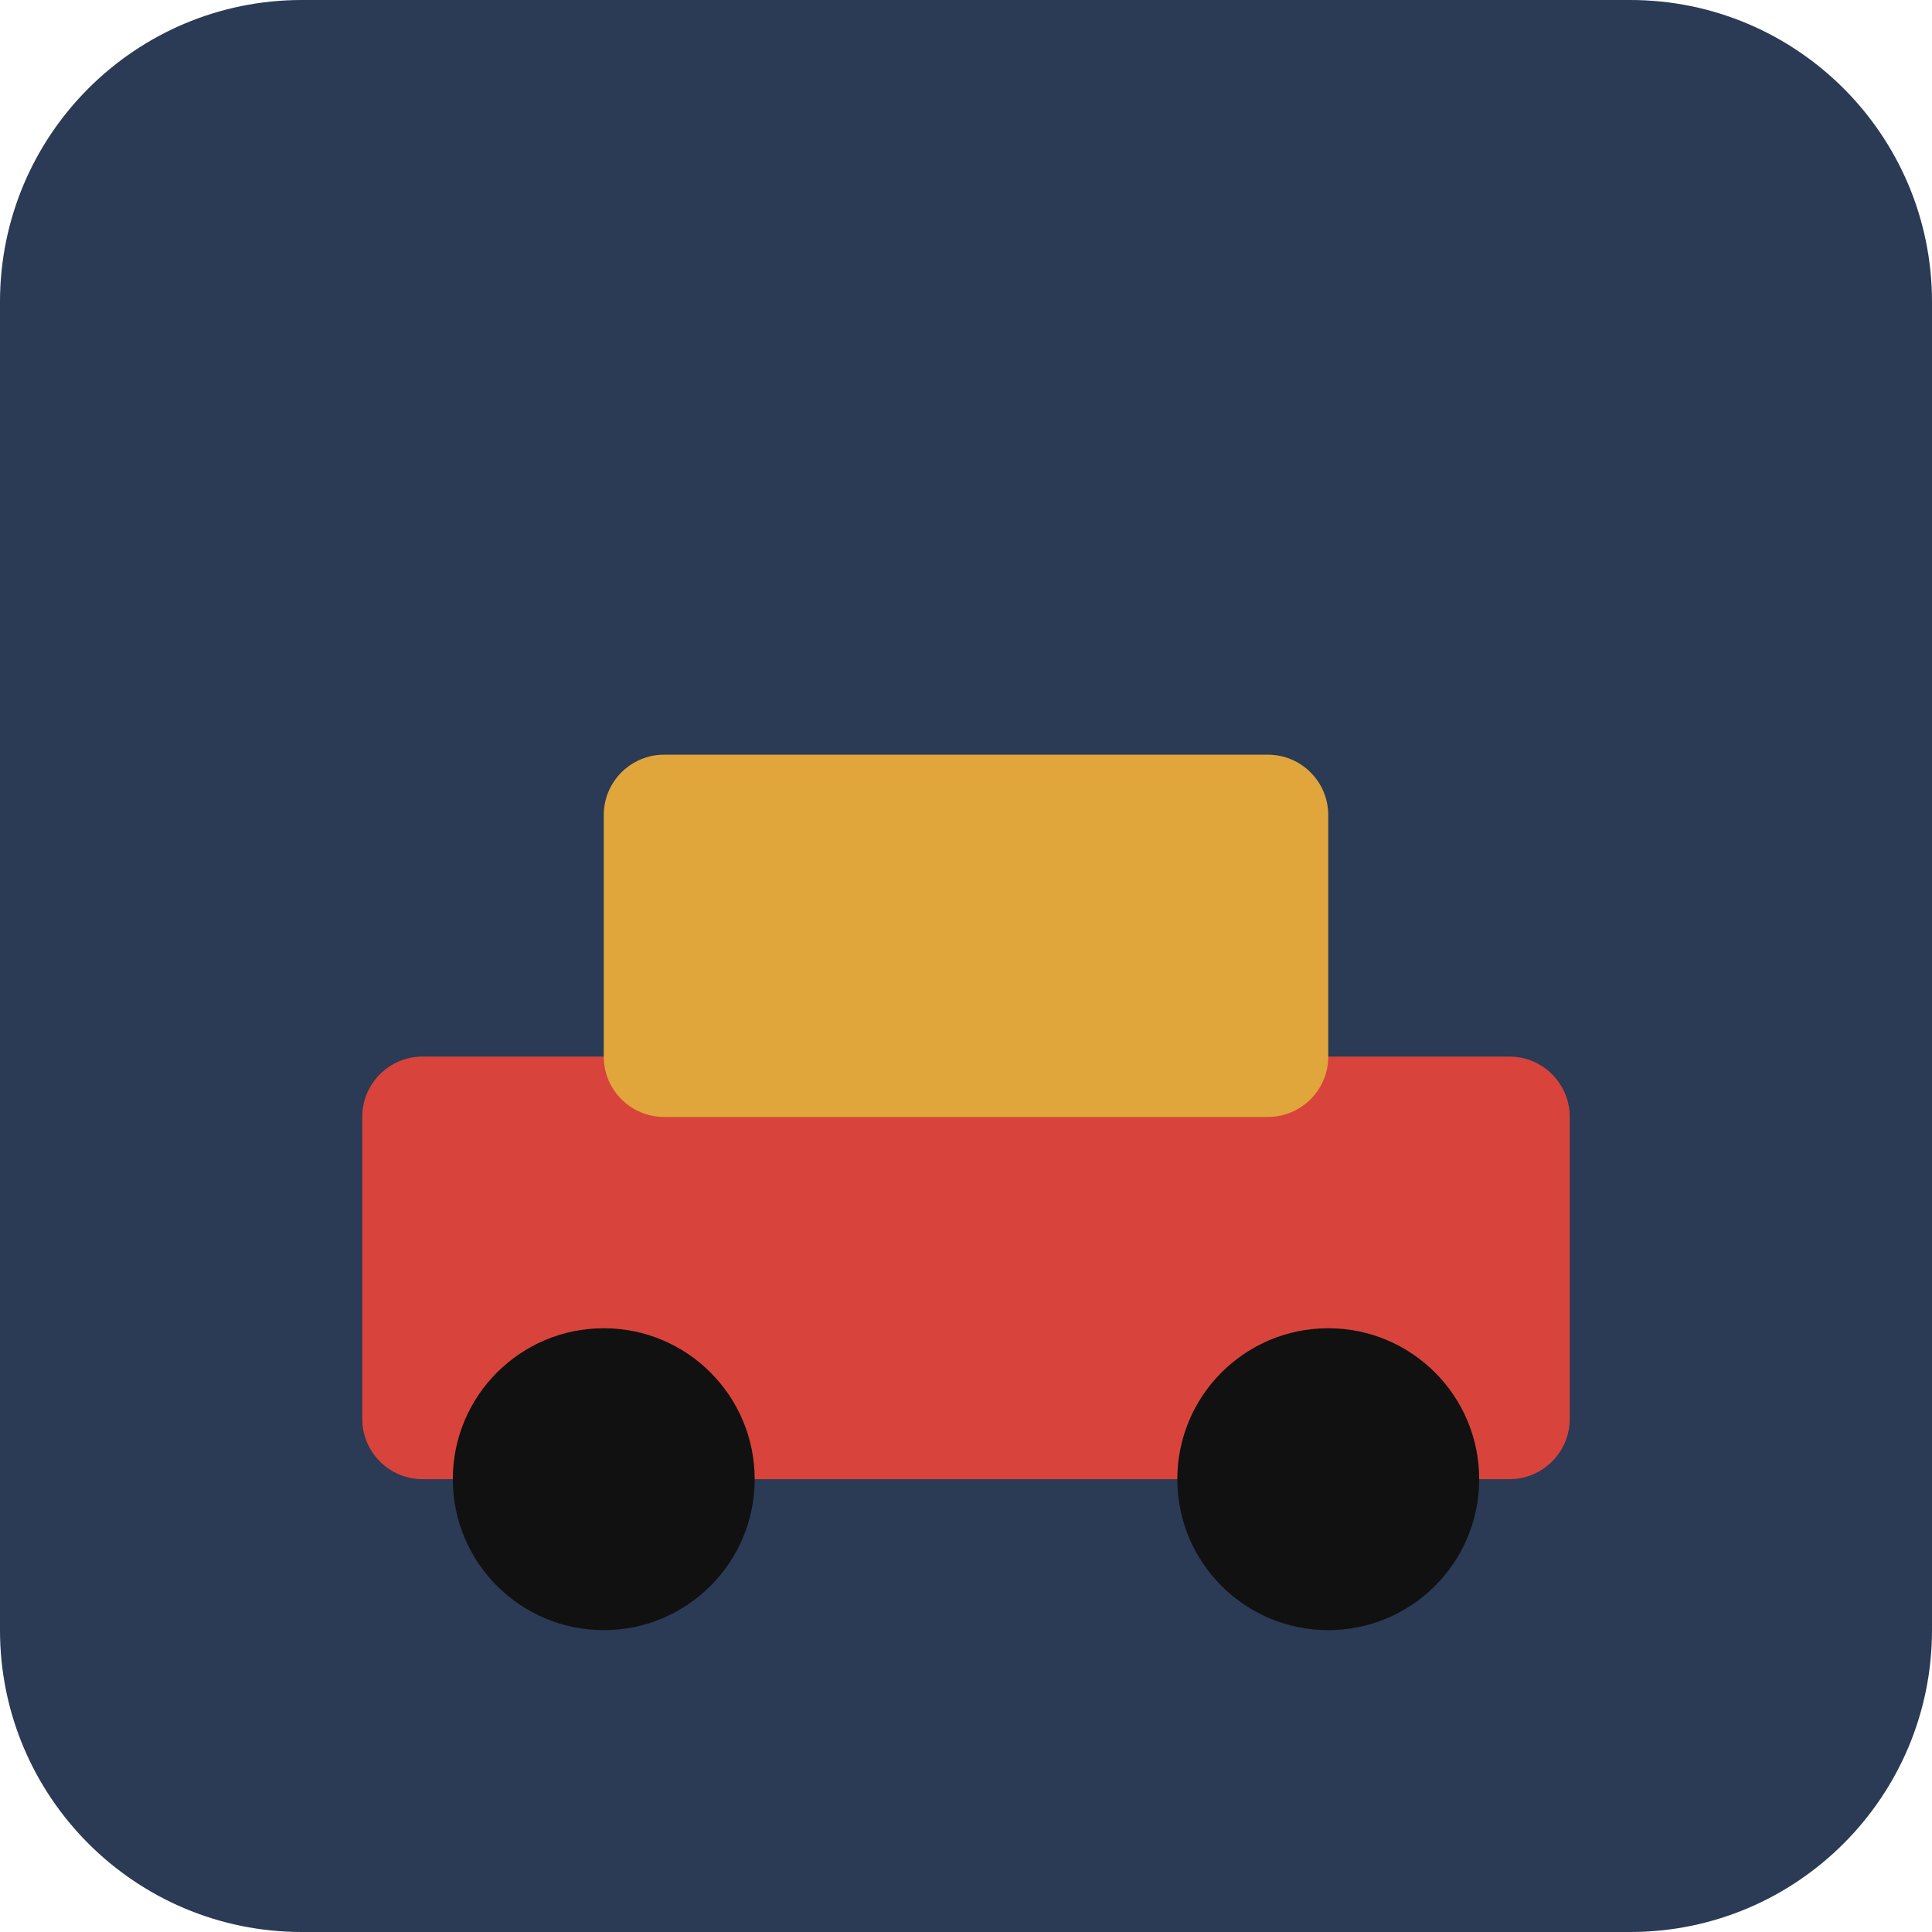
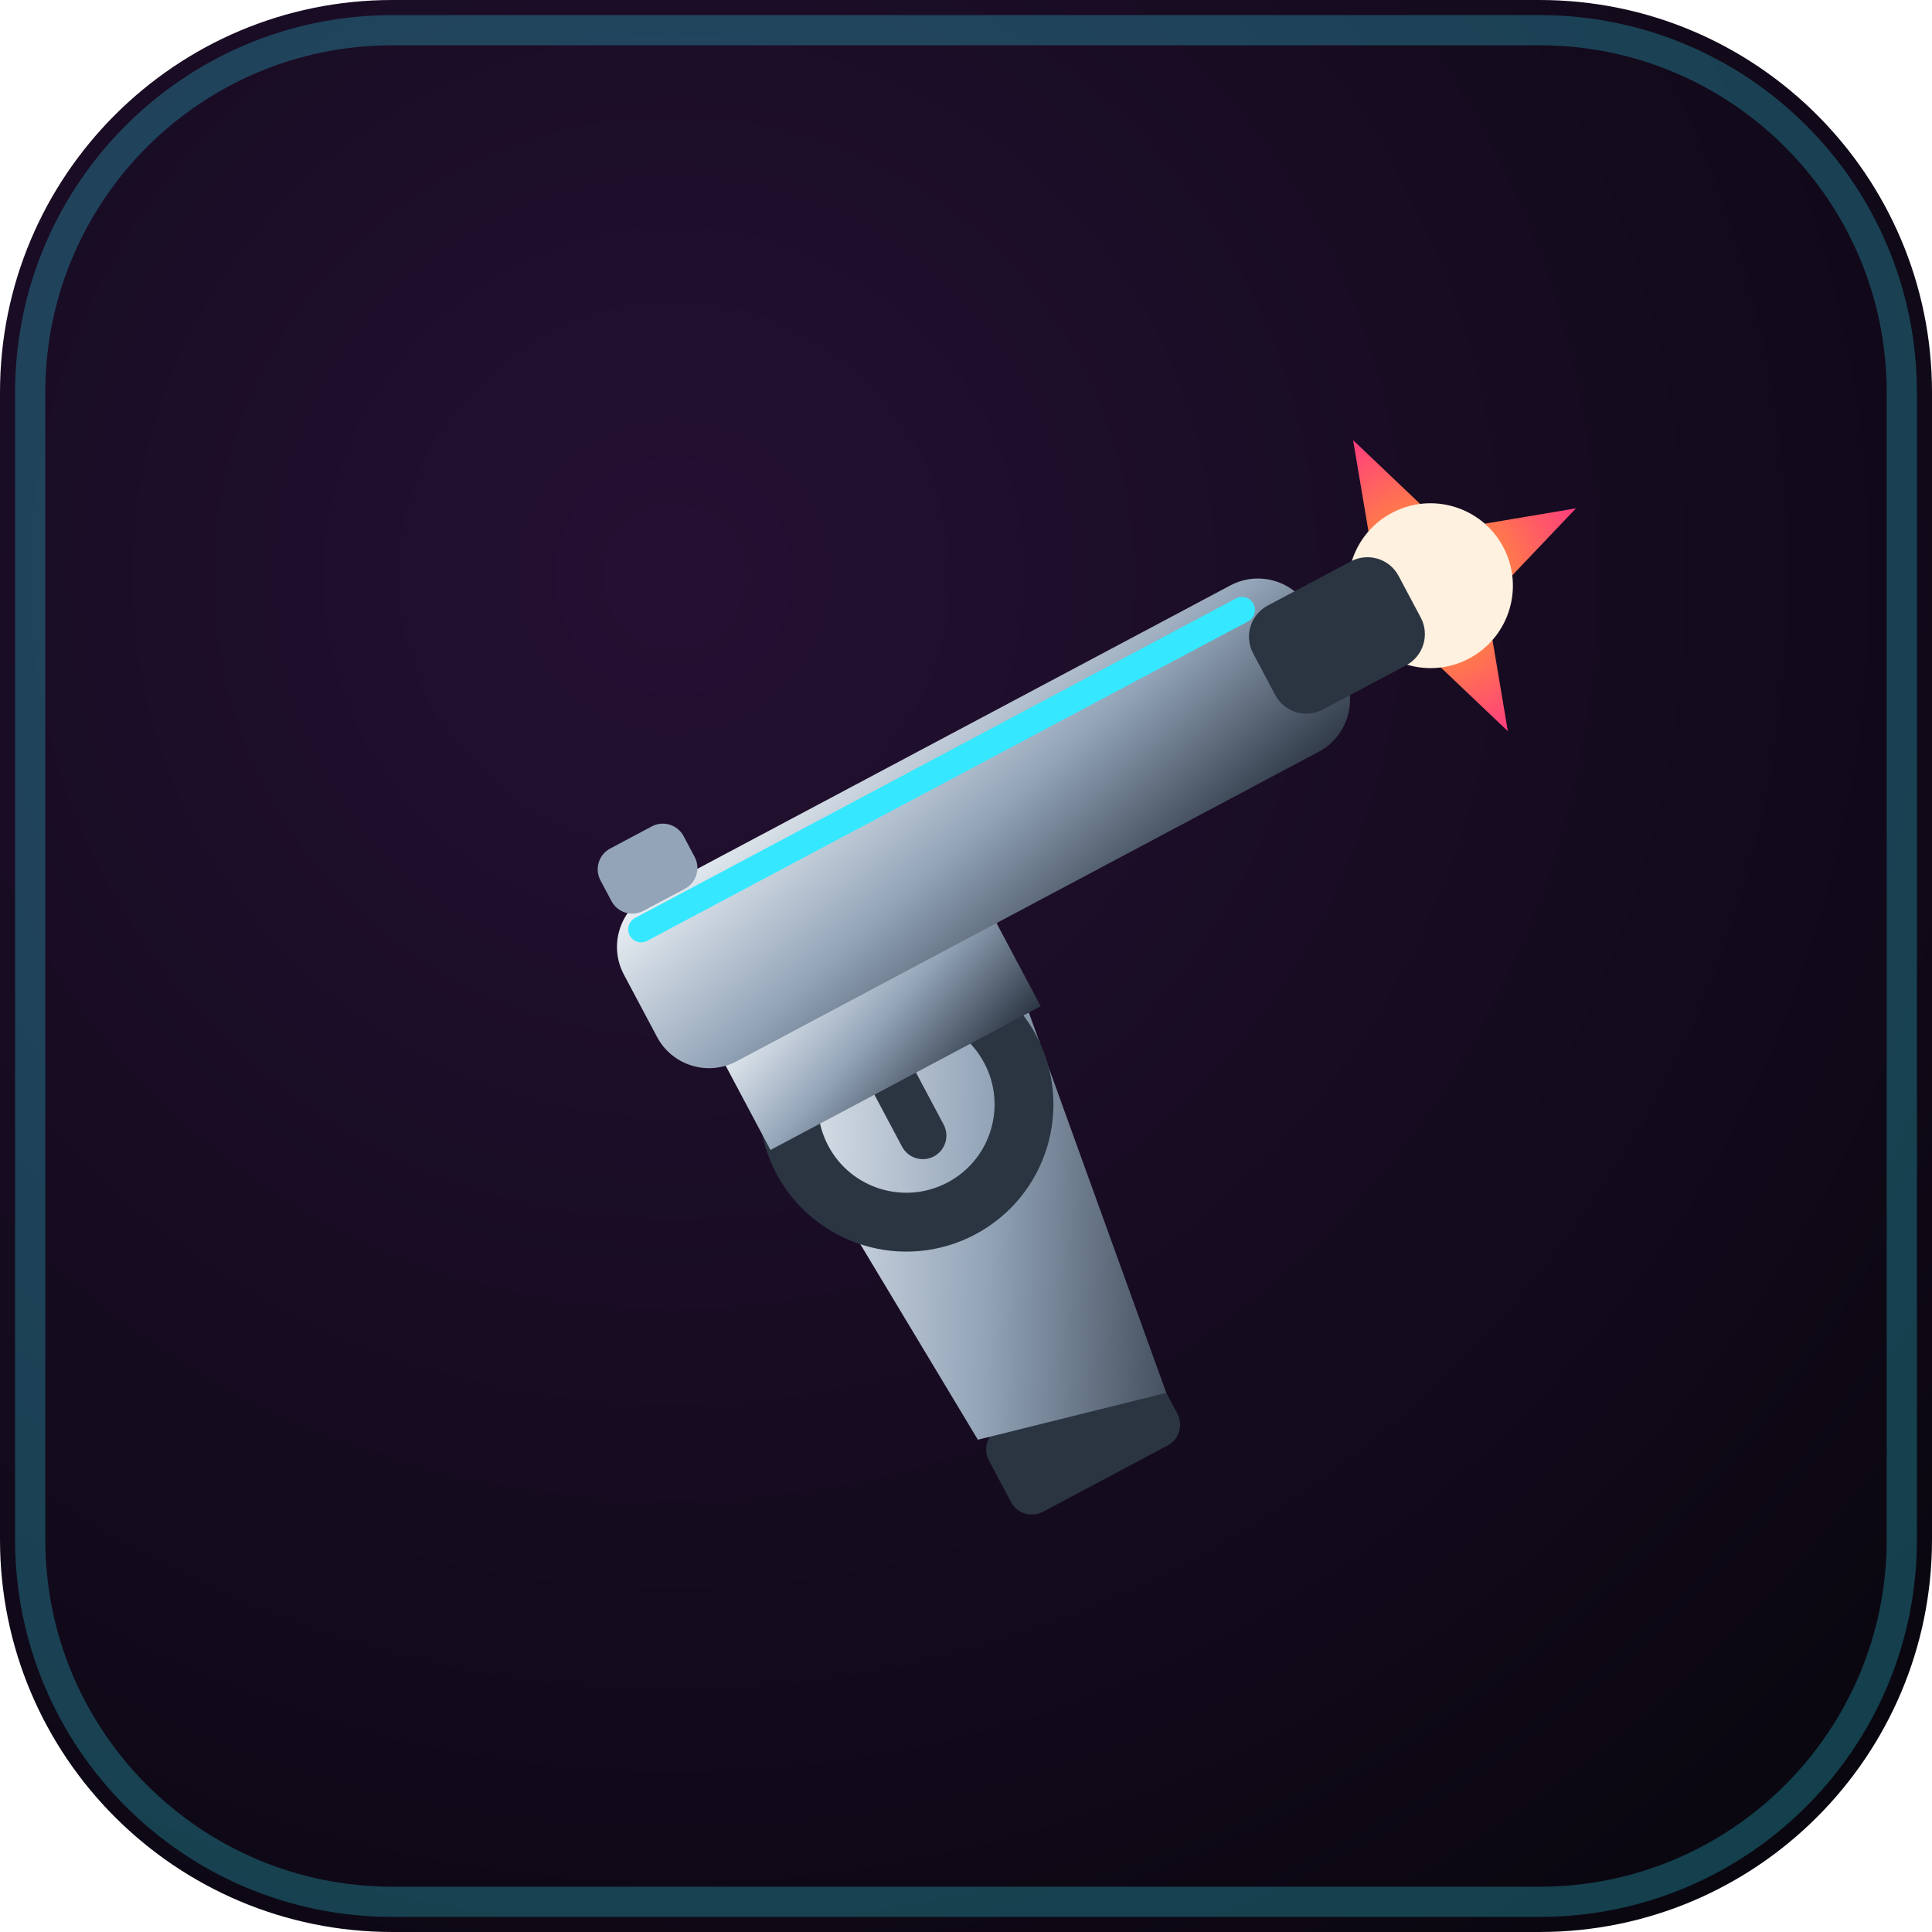
<svg xmlns="http://www.w3.org/2000/svg" width="128" height="128" viewBox="0 0 128 128">
-   <rect width="128" height="128" rx="20" fill="#2b3a55" />
-   <rect x="24" y="70" width="80" height="28" rx="4" fill="#d8443c" />
-   <circle cx="40" cy="98" r="10" fill="#111" />
-   <circle cx="88" cy="98" r="10" fill="#111" />
-   <rect x="40" y="50" width="48" height="24" rx="4" fill="#e0a63c" />
+   <defs>
+     <radialGradient id="bgGrad" cx="35%" cy="30%" r="85%">
+       <stop offset="0%" stop-color="#241033" />
+       <stop offset="100%" stop-color="#0a0710" />
+     </radialGradient>
+     <linearGradient id="chromeGrad" x1="0%" y1="0%" x2="100%" y2="100%">
+       <stop offset="0%" stop-color="#eef3f7" />
+       <stop offset="50%" stop-color="#93a4b8" />
+       <stop offset="100%" stop-color="#2b3542" />
+     </linearGradient>
+     <radialGradient id="flashGrad" cx="50%" cy="50%" r="50%">
+       <stop offset="0%" stop-color="#fff1e0" />
+       <stop offset="35%" stop-color="#ff8a3d" />
+       <stop offset="100%" stop-color="#ff3d7f" />
+     </radialGradient>
+   </defs>
+   <rect width="128" height="128" rx="26" fill="url(#bgGrad)" />
+   <rect x="2" y="2" width="124" height="124" rx="24" fill="none" stroke="#35e8ff" stroke-opacity="0.25" stroke-width="2" />
+   <g transform="translate(64,64) scale(0.78) rotate(-28) translate(-64,-64)">
+     <polygon points="128,54 117.5,57.5 114,68 110.5,57.5 100,54 110.5,50.5 114,40 117.5,50.5" fill="url(#flashGrad)" />
+     <circle cx="114" cy="54" r="7" fill="#fff1e0" />
+     <rect x="46" y="100" width="16" height="8" rx="2" fill="#2b3542" />
+     <polygon points="44,62 68,62 62,104 46,100" fill="url(#chromeGrad)" />
+     <circle cx="54" cy="72" r="10" fill="none" stroke="#2b3542" stroke-width="5" />
+     <rect x="52" y="68" width="4" height="9" rx="2" fill="#2b3542" />
+     <rect x="42" y="60" width="26" height="10" fill="url(#chromeGrad)" />
+     <rect x="38" y="46" width="66" height="16" rx="5" fill="url(#chromeGrad)" />
+     <rect x="40" y="41" width="8" height="6" rx="2" fill="#93a4b8" />
+     <rect x="98" y="49" width="14" height="10" rx="3" fill="#2b3542" />
+     <rect x="40" y="47.2" width="60" height="2.2" rx="1.1" fill="#35e8ff" />
+   </g>
</svg>
